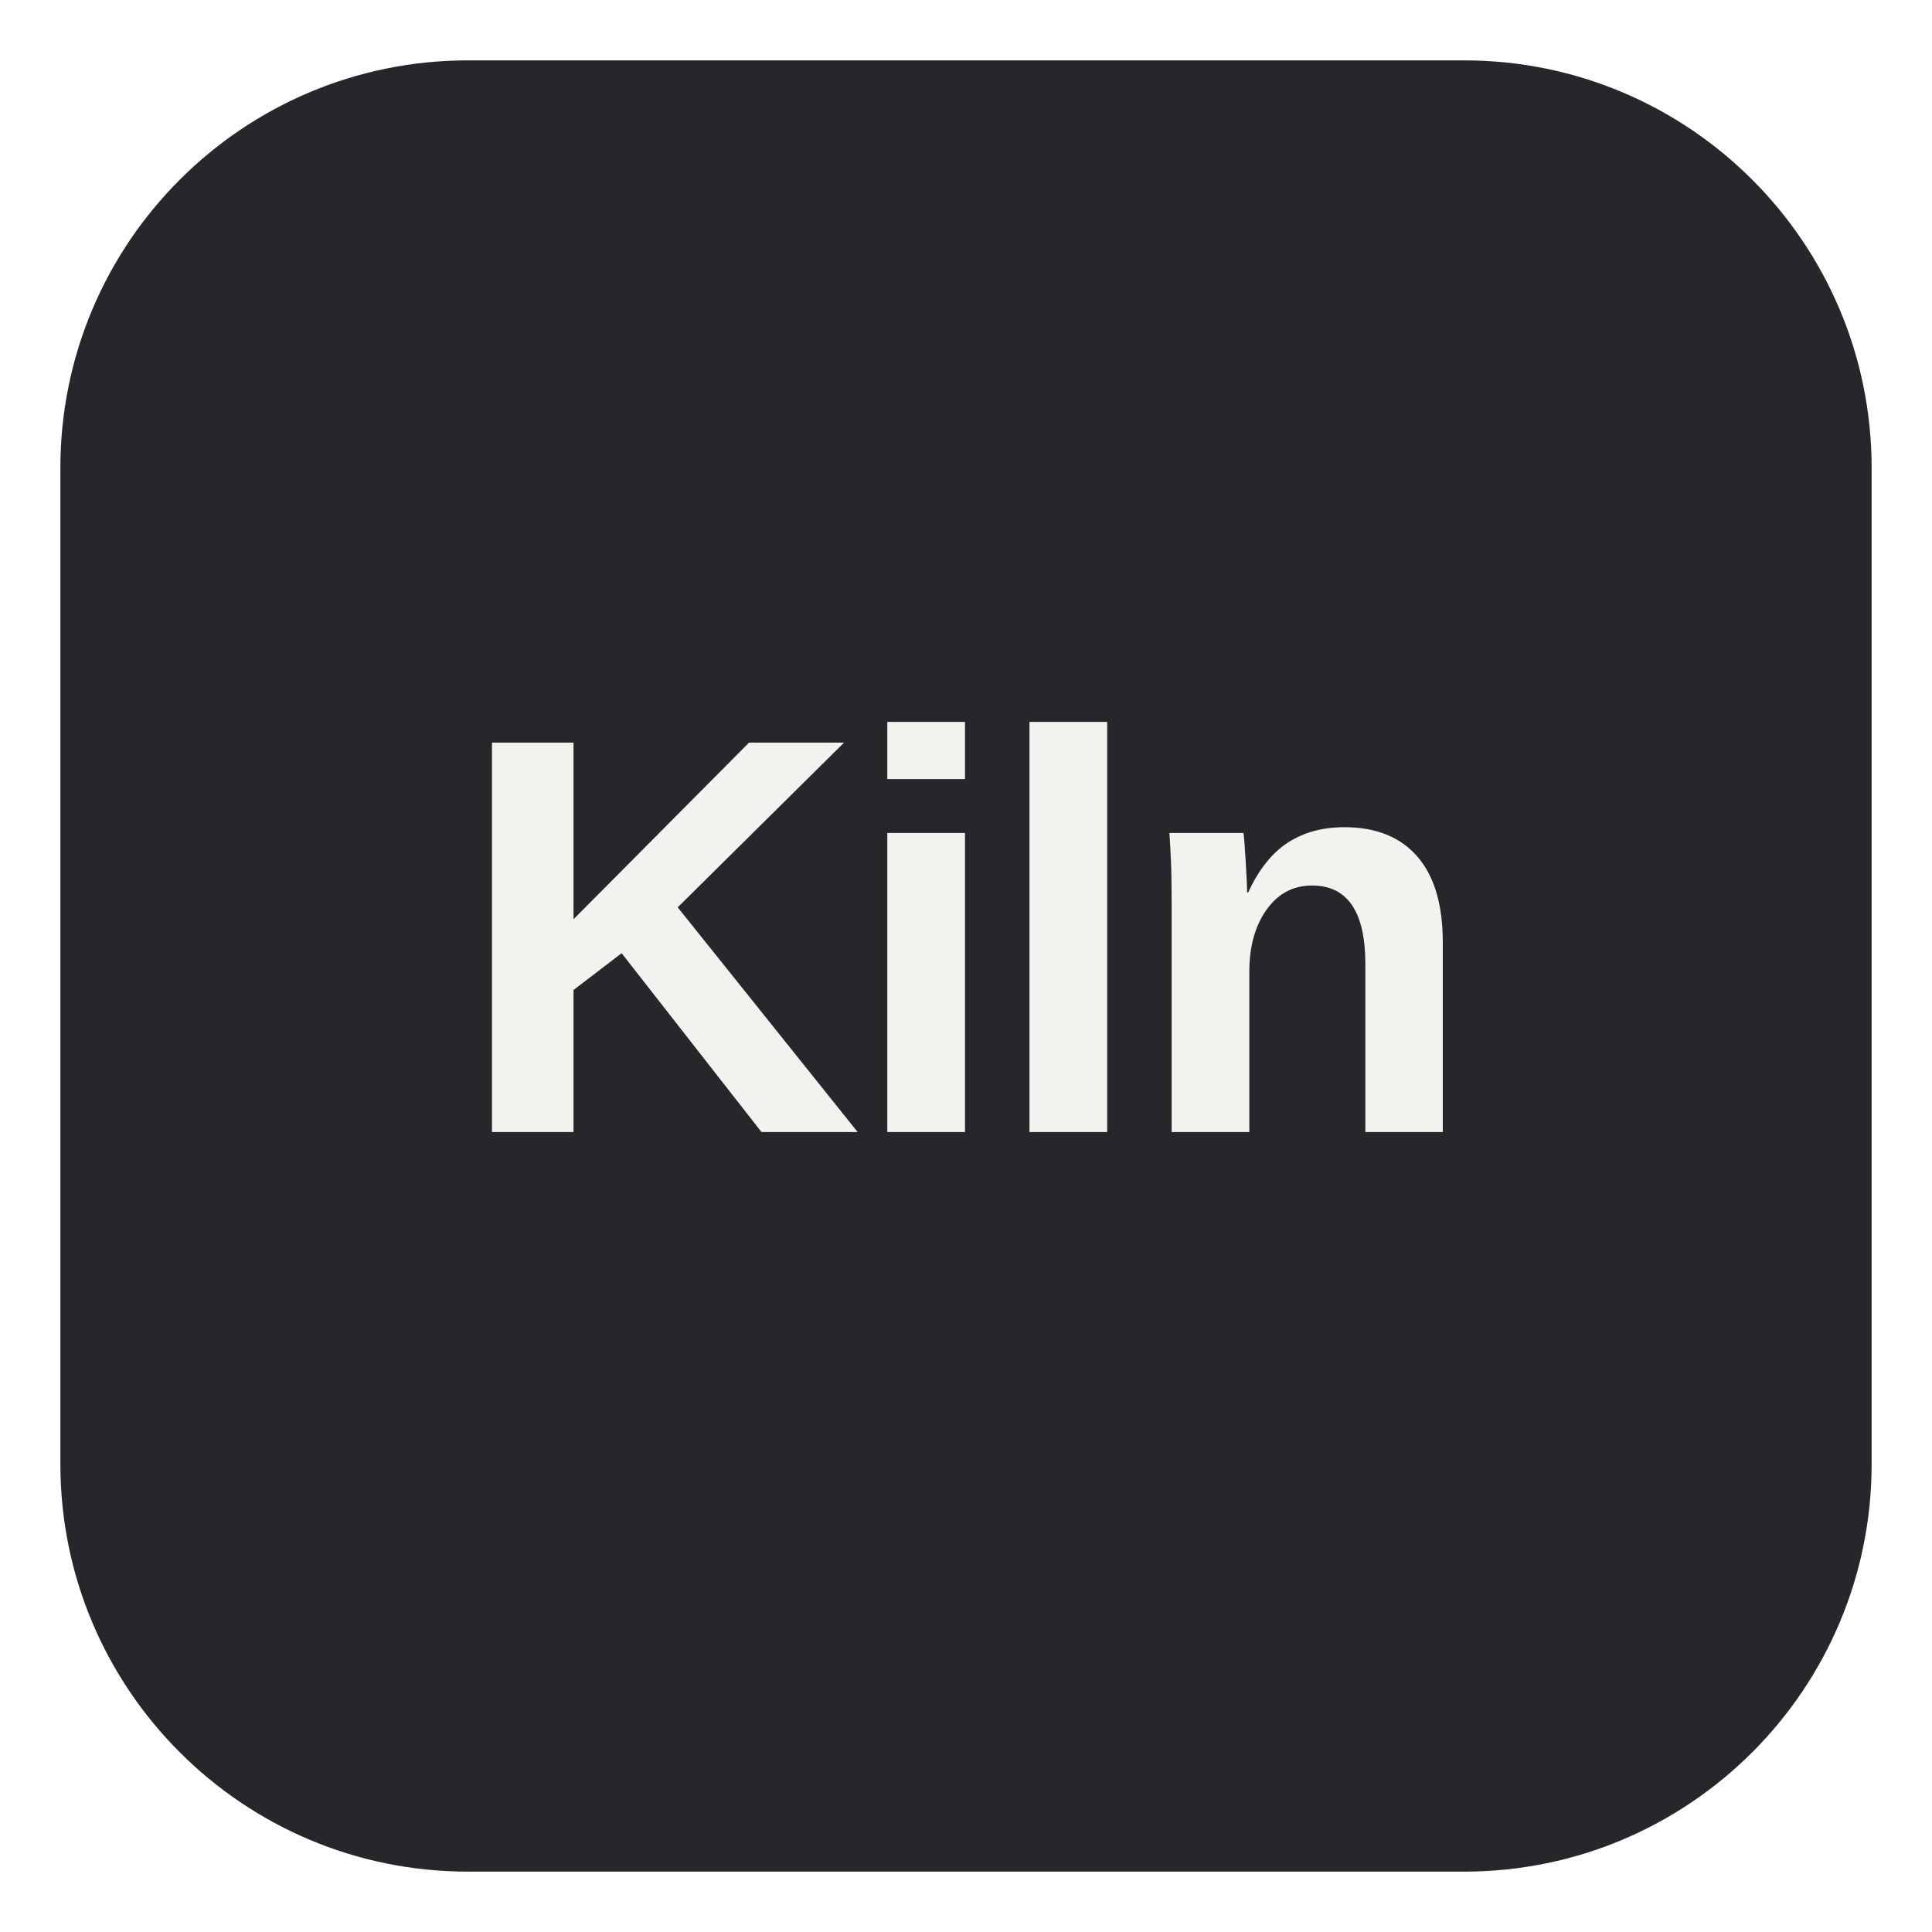
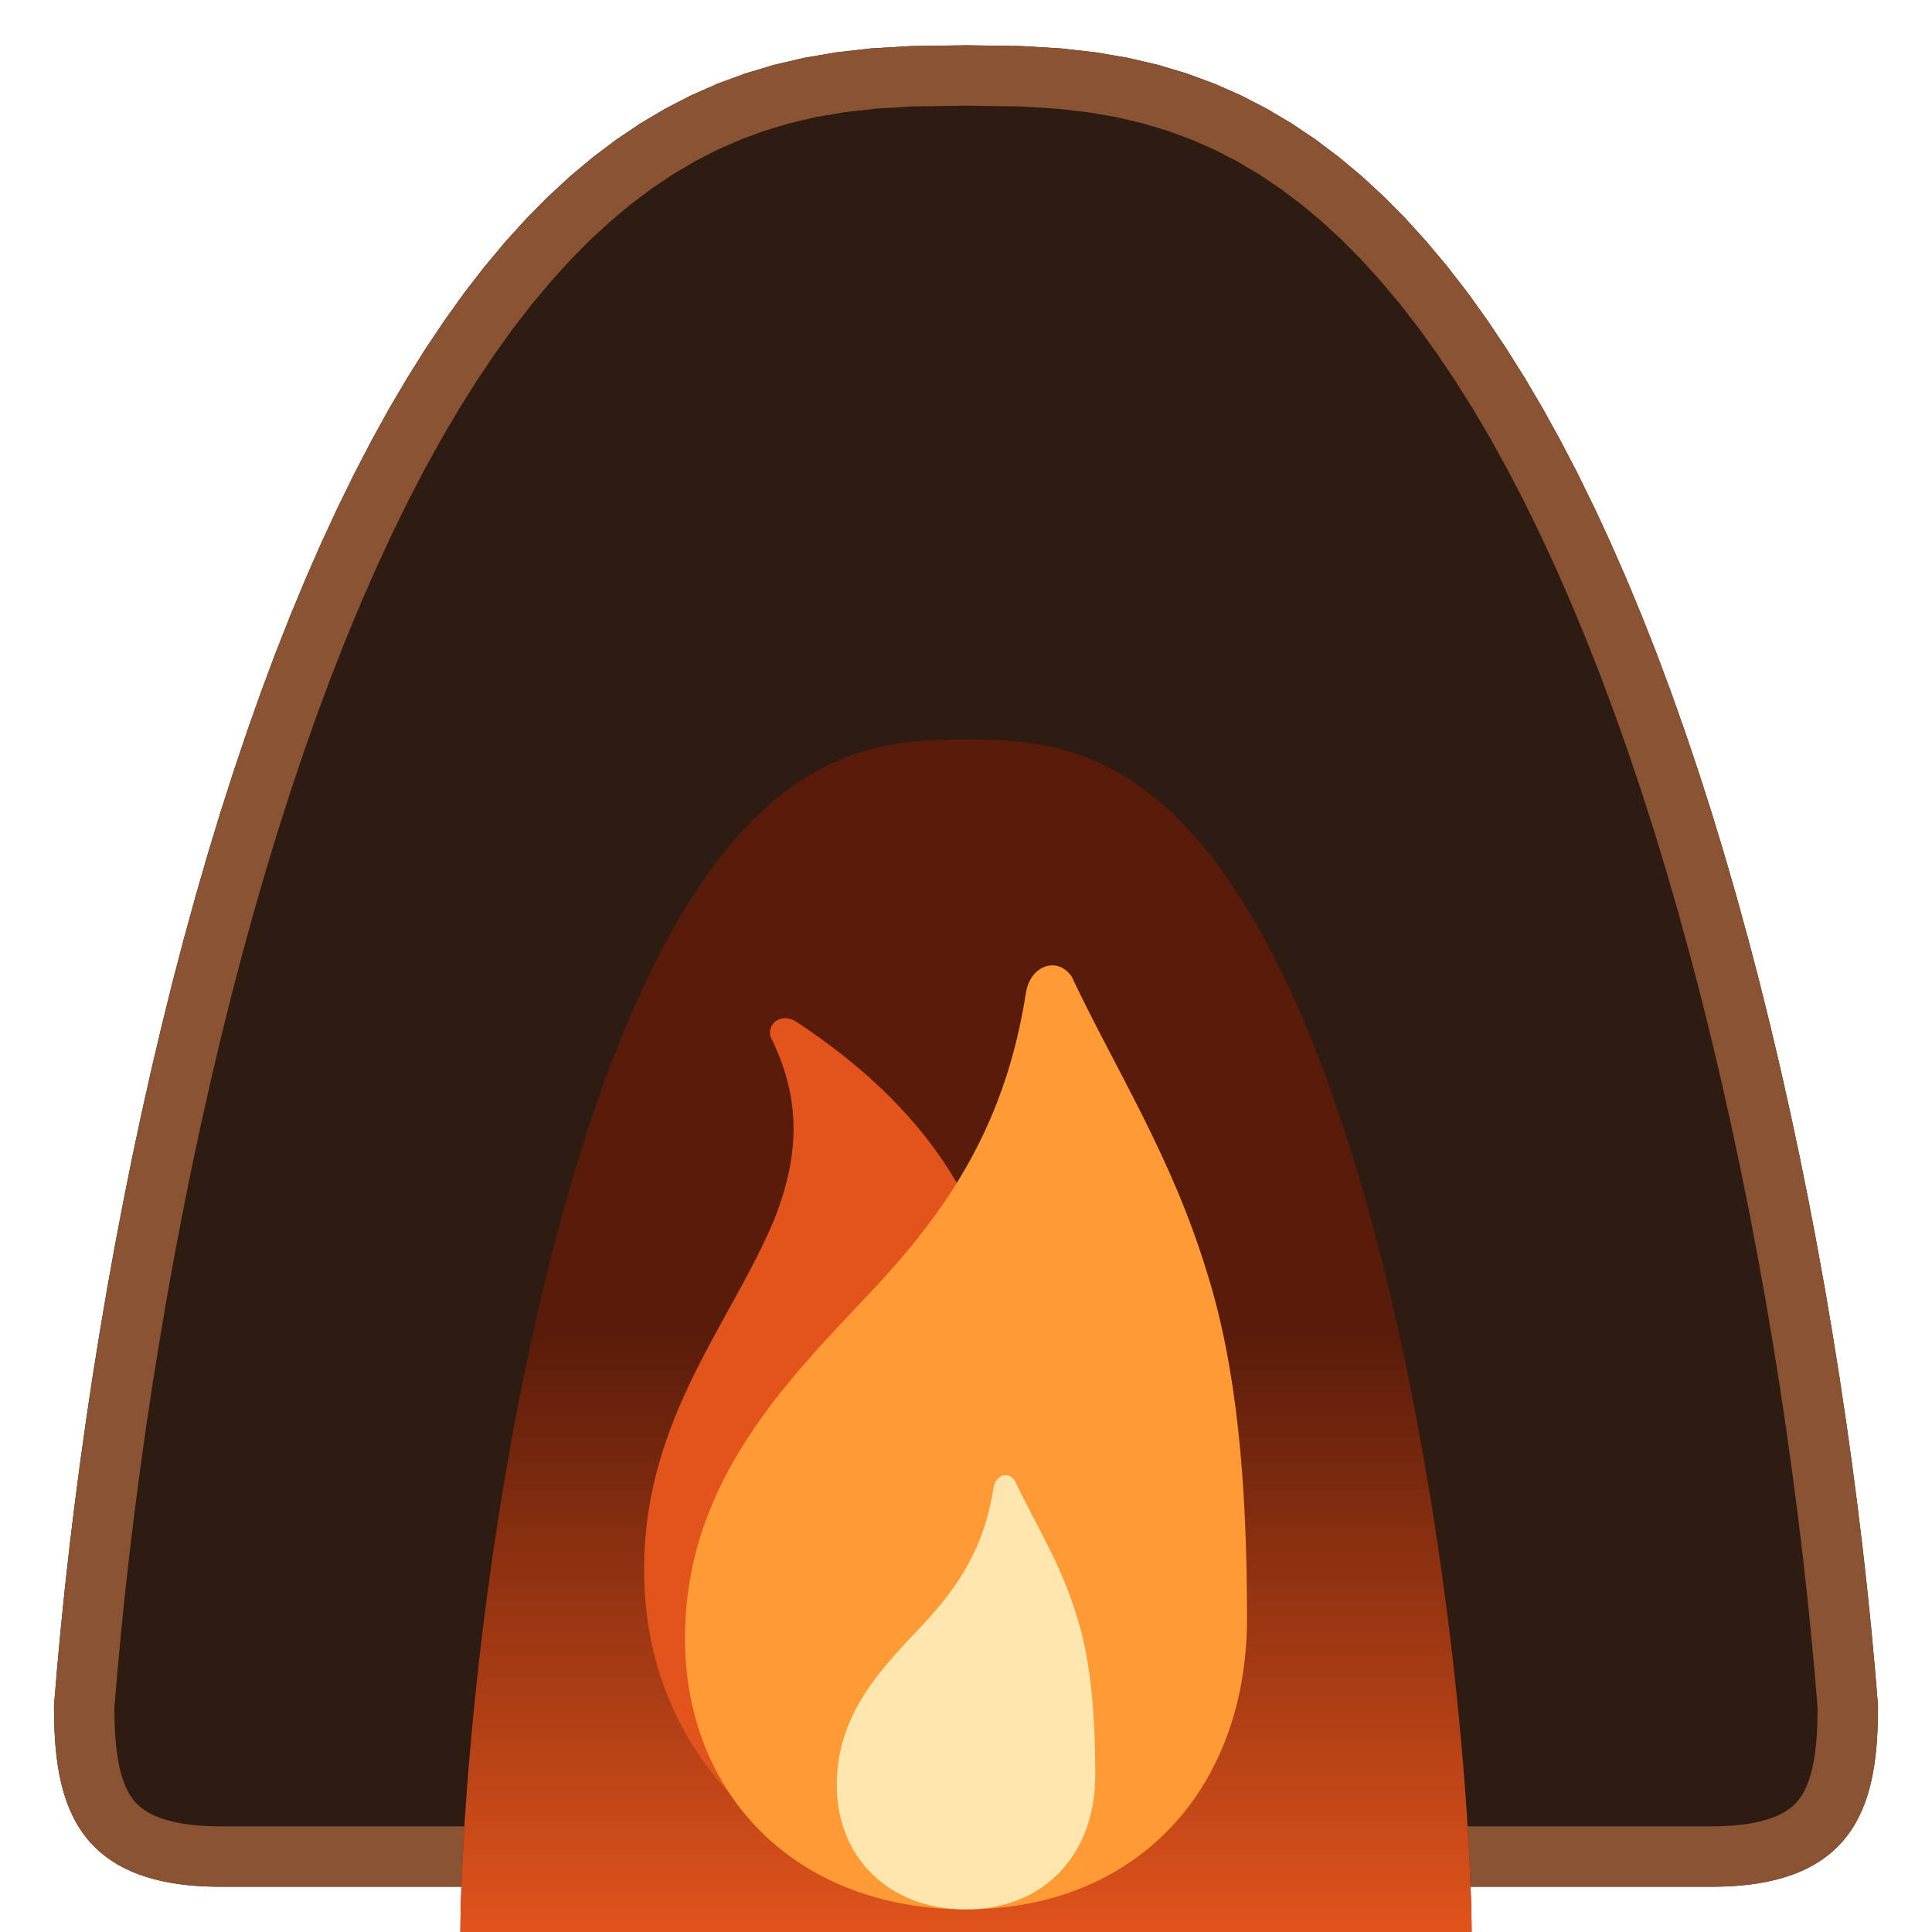
<svg xmlns="http://www.w3.org/2000/svg" viewBox="0 0 512 512" width="512" height="512">
-   <rect x="16" y="16" width="480" height="480" rx="108" fill="#26272B" />
-   <text x="256" y="300" text-anchor="middle" font-family="Liberation Sans, Arial, sans-serif" font-weight="700" font-size="150" letter-spacing="-4" fill="#F4F2EE">Kiln</text>
+   <defs>
+     <clipPath id="suitef32-c">
+       <path d="M14.31,451.99 L15.15,441.9 L16.11,431.49 L17.2,420.81 L18.42,409.91 L19.77,398.82 L21.24,387.57 L22.84,376.18 L24.56,364.69 L26.42,353.12 L28.39,341.49 L30.5,329.82 L32.73,318.14 L35.08,306.47 L37.56,294.82 L40.16,283.22 L42.89,271.67 L45.73,260.21 L48.71,248.84 L51.8,237.59 L55.02,226.47 L58.35,215.49 L61.82,204.67 L65.4,194.03 L69.1,183.57 L72.92,173.32 L76.87,163.29 L80.94,153.48 L85.13,143.92 L89.44,134.61 L93.87,125.57 L98.42,116.81 L103.1,108.34 L107.91,100.17 L112.84,92.31 L117.9,84.77 L123.08,77.55 L128.4,70.68 L133.86,64.15 L139.45,57.98 L145.19,52.17 L151.08,46.73 L157.13,41.67 L163.34,36.99 L169.73,32.7 L176.31,28.8 L183.11,25.29 L190.14,22.19 L197.43,19.5 L205.05,17.21 L213.05,15.34 L221.56,13.88 L230.77,12.84 L241.2,12.21 L256,12 L270.8,12.21 L281.23,12.84 L290.44,13.88 L298.95,15.34 L306.95,17.21 L314.57,19.5 L321.86,22.19 L328.89,25.29 L335.69,28.8 L342.27,32.7 L348.66,36.99 L354.87,41.67 L360.92,46.73 L366.81,52.17 L372.55,57.98 L378.14,64.15 L383.6,70.68 L388.92,77.55 L394.1,84.77 L399.16,92.31 L404.09,100.17 L408.9,108.34 L413.58,116.81 L418.13,125.57 L422.56,134.61 L426.87,143.92 L431.06,153.48 L435.13,163.29 L439.08,173.32 L442.9,183.57 L446.6,194.03 L450.18,204.67 L453.65,215.49 L456.98,226.47 L460.2,237.59 L463.29,248.84 L466.27,260.21 L469.11,271.67 L471.84,283.22 L474.44,294.82 L476.92,306.47 L479.27,318.14 L481.5,329.82 L483.61,341.49 L485.58,353.12 L487.44,364.69 L489.16,376.18 L490.76,387.57 L492.23,398.82 L493.58,409.91 L494.8,420.81 L495.89,431.49 L496.85,441.9 L497.69,451.99 C497.69,476.19 493.29,500 453.69,500 L58.31,500 C18.71,500 14.31,476.19 14.31,451.99 Z" />
+     </clipPath>
+     <linearGradient id="suitef32-r" x1="0" y1="0" x2="0" y2="1">
+       <stop offset="0" stop-color="#8A5333" />
+       <stop offset="0.45" stop-color="#8A5333" stop-opacity="1" />
+       <stop offset="1" stop-color="#8A5333" stop-opacity="1" />
+     </linearGradient>
+   </defs>
+   <path d="M14.31,451.99 L15.15,441.9 L16.11,431.49 L17.2,420.81 L18.42,409.91 L19.77,398.82 L21.24,387.57 L22.84,376.18 L24.56,364.69 L26.42,353.12 L28.39,341.49 L30.5,329.82 L32.73,318.14 L35.08,306.47 L37.56,294.82 L40.16,283.22 L42.89,271.67 L45.73,260.21 L48.71,248.84 L51.8,237.59 L55.02,226.47 L58.35,215.49 L61.82,204.67 L65.4,194.03 L69.1,183.57 L72.92,173.32 L76.87,163.29 L80.94,153.48 L85.13,143.92 L89.44,134.61 L93.87,125.57 L98.42,116.81 L103.1,108.34 L107.91,100.17 L112.84,92.31 L117.9,84.77 L123.08,77.55 L128.4,70.68 L133.86,64.15 L139.45,57.98 L145.19,52.17 L151.08,46.73 L157.13,41.67 L163.34,36.99 L169.73,32.7 L176.31,28.8 L183.11,25.29 L190.14,22.19 L197.43,19.5 L205.05,17.21 L213.05,15.34 L221.56,13.88 L230.77,12.84 L241.2,12.21 L256,12 L270.8,12.21 L281.23,12.84 L290.44,13.88 L298.95,15.34 L306.95,17.21 L314.57,19.5 L321.86,22.19 L328.89,25.29 L335.69,28.8 L342.27,32.7 L348.66,36.99 L354.87,41.67 L360.92,46.73 L366.81,52.17 L372.55,57.98 L378.14,64.15 L383.6,70.68 L388.92,77.55 L394.1,84.77 L399.16,92.31 L404.09,100.17 L408.9,108.34 L413.58,116.81 L418.13,125.57 L422.56,134.61 L426.87,143.92 L431.06,153.48 L435.13,163.29 L439.08,173.32 L442.9,183.57 L446.6,194.03 L450.18,204.67 L453.65,215.49 L456.98,226.47 L460.2,237.59 L463.29,248.84 L466.27,260.21 L469.11,271.67 L471.84,283.22 L474.44,294.82 L476.92,306.47 L479.27,318.14 L481.5,329.82 L483.61,341.49 L485.58,353.12 L487.44,364.69 L489.16,376.18 L490.76,387.57 L492.23,398.82 L493.58,409.91 L494.8,420.81 L495.89,431.49 L496.85,441.9 L497.69,451.99 C497.69,476.19 493.29,500 453.69,500 L58.31,500 C18.71,500 14.31,476.19 14.31,451.99 Z" fill="#2E1C13" />
+   <path d="M14.31,451.99 L15.15,441.9 L16.11,431.49 L17.2,420.81 L18.42,409.91 L19.77,398.82 L21.24,387.57 L22.84,376.18 L24.56,364.69 L26.42,353.12 L28.39,341.49 L30.5,329.82 L32.73,318.14 L35.08,306.47 L37.56,294.82 L40.16,283.22 L42.89,271.67 L45.73,260.21 L48.71,248.84 L51.8,237.59 L55.02,226.47 L58.35,215.49 L61.82,204.67 L65.4,194.03 L69.1,183.57 L72.92,173.32 L76.87,163.29 L80.94,153.48 L85.13,143.92 L89.44,134.61 L93.87,125.57 L98.42,116.81 L103.1,108.34 L107.91,100.17 L112.84,92.31 L117.9,84.77 L123.08,77.55 L128.4,70.68 L133.86,64.15 L139.45,57.98 L145.19,52.17 L151.08,46.73 L157.13,41.67 L163.34,36.99 L169.73,32.7 L176.31,28.8 L183.11,25.29 L190.14,22.19 L197.43,19.5 L205.05,17.21 L213.05,15.34 L221.56,13.88 L230.77,12.84 L241.2,12.21 L256,12 L270.8,12.21 L281.23,12.84 L290.44,13.88 L298.95,15.34 L306.95,17.21 L314.57,19.5 L321.86,22.19 L328.89,25.29 L335.69,28.8 L342.27,32.7 L348.66,36.99 L354.87,41.67 L360.92,46.73 L366.81,52.17 L372.55,57.98 L378.14,64.15 L383.6,70.68 L388.92,77.55 L394.1,84.77 L399.16,92.31 L404.09,100.17 L408.9,108.34 L413.58,116.81 L418.13,125.57 L422.56,134.61 L426.87,143.92 L431.06,153.48 L435.13,163.29 L439.08,173.32 L442.9,183.57 L446.6,194.03 L450.18,204.67 L453.65,215.49 L456.98,226.47 L460.2,237.59 L463.29,248.84 L466.27,260.21 L469.11,271.67 L471.84,283.22 L474.44,294.82 L476.92,306.47 L479.27,318.14 L481.5,329.82 L483.61,341.49 L485.58,353.12 L487.44,364.69 L489.16,376.18 L490.76,387.57 L492.23,398.82 L493.58,409.91 L494.8,420.81 L495.89,431.49 L496.85,441.9 L497.69,451.99 C497.69,476.19 493.29,500 453.69,500 L58.31,500 C18.71,500 14.31,476.19 14.31,451.99 Z" fill="none" stroke="url(#suitef32-r)" stroke-width="32.00" clip-path="url(#suitef32-c)" />
+   <path d="M122,512 L122.04,508.67 L122.14,504.09 L122.32,498.88 L122.57,493.22 L122.88,487.21 L123.27,480.91 L123.73,474.37 L124.26,467.64 L124.86,460.72 L125.53,453.66 L126.27,446.48 L127.07,439.19 L127.95,431.82 L128.9,424.38 L129.92,416.89 L131,409.36 L132.16,401.8 L133.38,394.24 L134.68,386.68 L136.04,379.14 L137.46,371.62 L138.96,364.15 L140.53,356.73 L142.16,349.37 L143.86,342.08 L145.62,334.88 L147.46,327.77 L149.36,320.76 L151.32,313.87 L153.36,307.1 L155.46,300.46 L157.63,293.96 L159.86,287.61 L162.16,281.42 L164.53,275.4 L166.96,269.54 L169.46,263.87 L172.03,258.38 L174.67,253.09 L177.38,248 L180.16,243.12 L183,238.45 L185.93,234 L188.92,229.77 L192,225.78 L195.15,222.01 L198.38,218.49 L201.7,215.21 L205.11,212.18 L208.62,209.4 L212.24,206.88 L215.97,204.61 L219.83,202.6 L223.84,200.86 L228.02,199.38 L232.41,198.16 L237.08,197.22 L242.15,196.54 L247.87,196.14 L256,196 L264.13,196.14 L269.85,196.54 L274.92,197.22 L279.59,198.16 L283.98,199.38 L288.16,200.86 L292.17,202.6 L296.03,204.61 L299.76,206.88 L303.38,209.4 L306.89,212.18 L310.3,215.21 L313.62,218.49 L316.85,222.01 L320,225.78 L323.08,229.77 L326.07,234 L329,238.45 L331.84,243.12 L334.62,248 L337.33,253.09 L339.97,258.38 L342.54,263.87 L345.04,269.54 L347.47,275.4 L349.84,281.42 L352.14,287.61 L354.37,293.96 L356.54,300.46 L358.64,307.1 L360.68,313.87 L362.64,320.76 L364.54,327.77 L366.38,334.88 L368.14,342.08 L369.84,349.37 L371.47,356.73 L373.04,364.15 L374.54,371.62 L375.96,379.14 L377.32,386.68 L378.62,394.24 L379.84,401.8 L381,409.36 L382.08,416.89 L383.1,424.38 L384.05,431.82 L384.93,439.19 L385.73,446.48 L386.47,453.66 L387.14,460.72 L387.74,467.64 L388.27,474.37 L388.73,480.91 L389.12,487.21 L389.43,493.22 L389.68,498.88 L389.86,504.09 L389.96,508.67 L390,512 Z" fill="#5A1C0A" />
+   <defs>
+     <linearGradient id="suitef32-m" x1="0" y1="0" x2="0" y2="1">
+       <stop offset="0.5" stop-color="#5A1C0A" />
+       <stop offset="1" stop-color="#E2541C" />
+     </linearGradient>
+   </defs>
+   <path d="M122,512 L122.04,508.67 L122.14,504.09 L122.32,498.88 L122.57,493.22 L122.88,487.21 L123.27,480.91 L123.73,474.37 L124.26,467.64 L124.86,460.72 L125.53,453.66 L126.27,446.48 L127.07,439.19 L127.95,431.82 L128.9,424.38 L129.92,416.89 L131,409.36 L132.16,401.8 L133.38,394.24 L134.68,386.68 L136.04,379.14 L137.46,371.62 L138.96,364.15 L140.53,356.73 L142.16,349.37 L143.86,342.08 L145.62,334.88 L147.46,327.77 L149.36,320.76 L151.32,313.87 L153.36,307.1 L155.46,300.46 L157.63,293.96 L159.86,287.61 L162.16,281.42 L164.53,275.4 L166.96,269.54 L169.46,263.87 L172.03,258.38 L174.67,253.09 L177.38,248 L180.16,243.12 L183,238.45 L185.93,234 L188.92,229.77 L192,225.78 L195.15,222.01 L198.38,218.49 L201.7,215.21 L205.11,212.18 L208.62,209.4 L212.24,206.88 L215.97,204.61 L219.83,202.6 L223.84,200.86 L228.02,199.38 L232.41,198.16 L237.08,197.22 L242.15,196.54 L247.87,196.14 L256,196 L264.13,196.14 L269.85,196.54 L274.92,197.22 L279.59,198.16 L283.98,199.38 L288.16,200.86 L292.17,202.6 L296.03,204.61 L299.76,206.88 L303.38,209.4 L306.89,212.18 L310.3,215.21 L313.62,218.49 L316.85,222.01 L320,225.78 L323.08,229.77 L326.07,234 L329,238.45 L331.84,243.12 L334.62,248 L337.33,253.09 L339.97,258.38 L342.54,263.87 L345.04,269.54 L347.47,275.4 L349.84,281.42 L352.14,287.61 L354.37,293.96 L356.54,300.46 L358.64,307.1 L360.68,313.87 L362.64,320.76 L364.54,327.77 L366.38,334.88 L368.14,342.08 L369.84,349.37 L371.47,356.73 L373.04,364.15 L374.54,371.62 L375.96,379.14 L377.32,386.68 L378.62,394.24 L379.84,401.8 L381,409.36 L382.08,416.89 L383.1,424.38 L384.05,431.82 L384.93,439.19 L385.73,446.48 L386.47,453.66 L387.14,460.72 L387.74,467.64 L388.27,474.37 L388.73,480.91 L389.12,487.21 L389.43,493.22 L389.68,498.88 L389.86,504.09 L389.96,508.67 L390,512 Z" fill="url(#suitef32-m)" />
+   <g transform="translate(256 506) scale(0.6649) translate(-256 -432)">
+     <path d="M236 428C178 414 132 370 128 306C124 240 162 200 180 156C190 130 190 108 178 84C177 78 183 75 188 78C246 116 274 164 272 224Z" fill="#E2541C" />
+     <path d="M256 432C188 432 144 386 144 324C144 262 184 222 218 186C250 152 272 118 280 66C282 56 292 52 298 60C316 98 338 132 352 178C364 216 368 262 368 316C368 384 324 432 256 432Z" fill="#FF9A35" />
+     <path d="M256 432C188 432 144 386 144 324C144 262 184 222 218 186C250 152 272 118 280 66C282 56 292 52 298 60C316 98 338 132 352 178C364 216 368 262 368 316C368 384 324 432 256 432Z" fill="#FFE6AE" transform="translate(256 432) scale(0.46) translate(-256 -432)" />
+   </g>
</svg>
